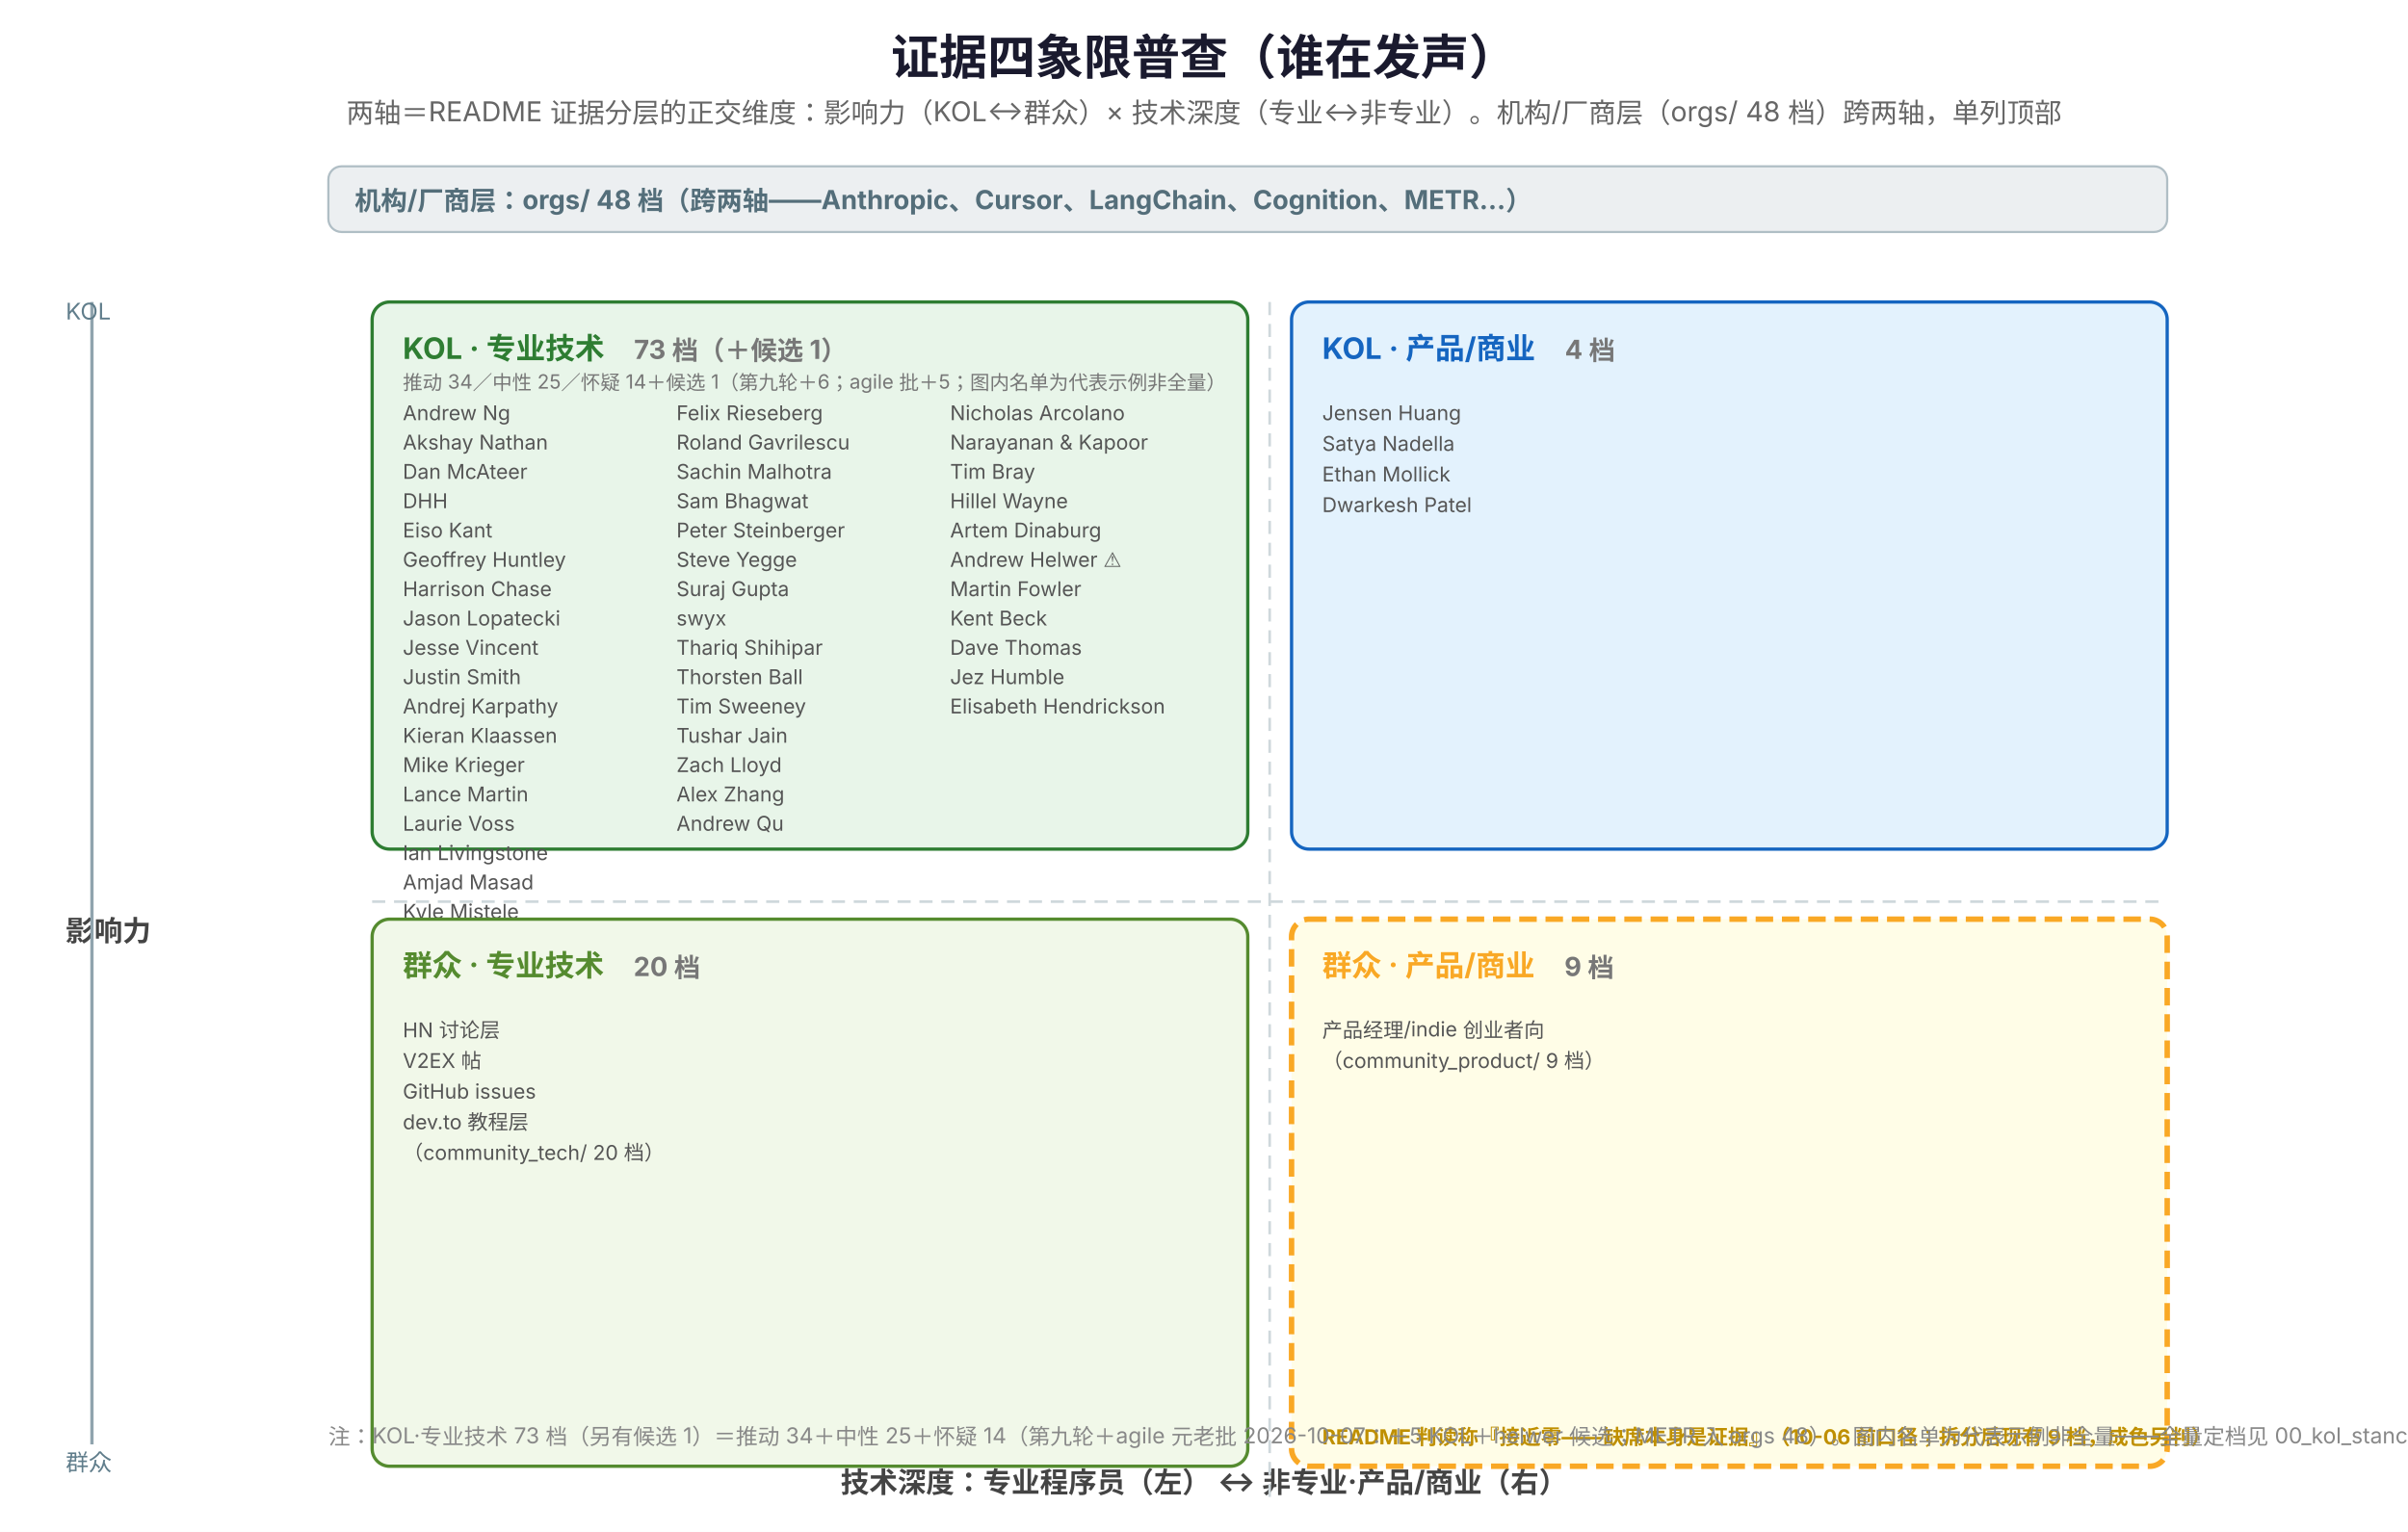
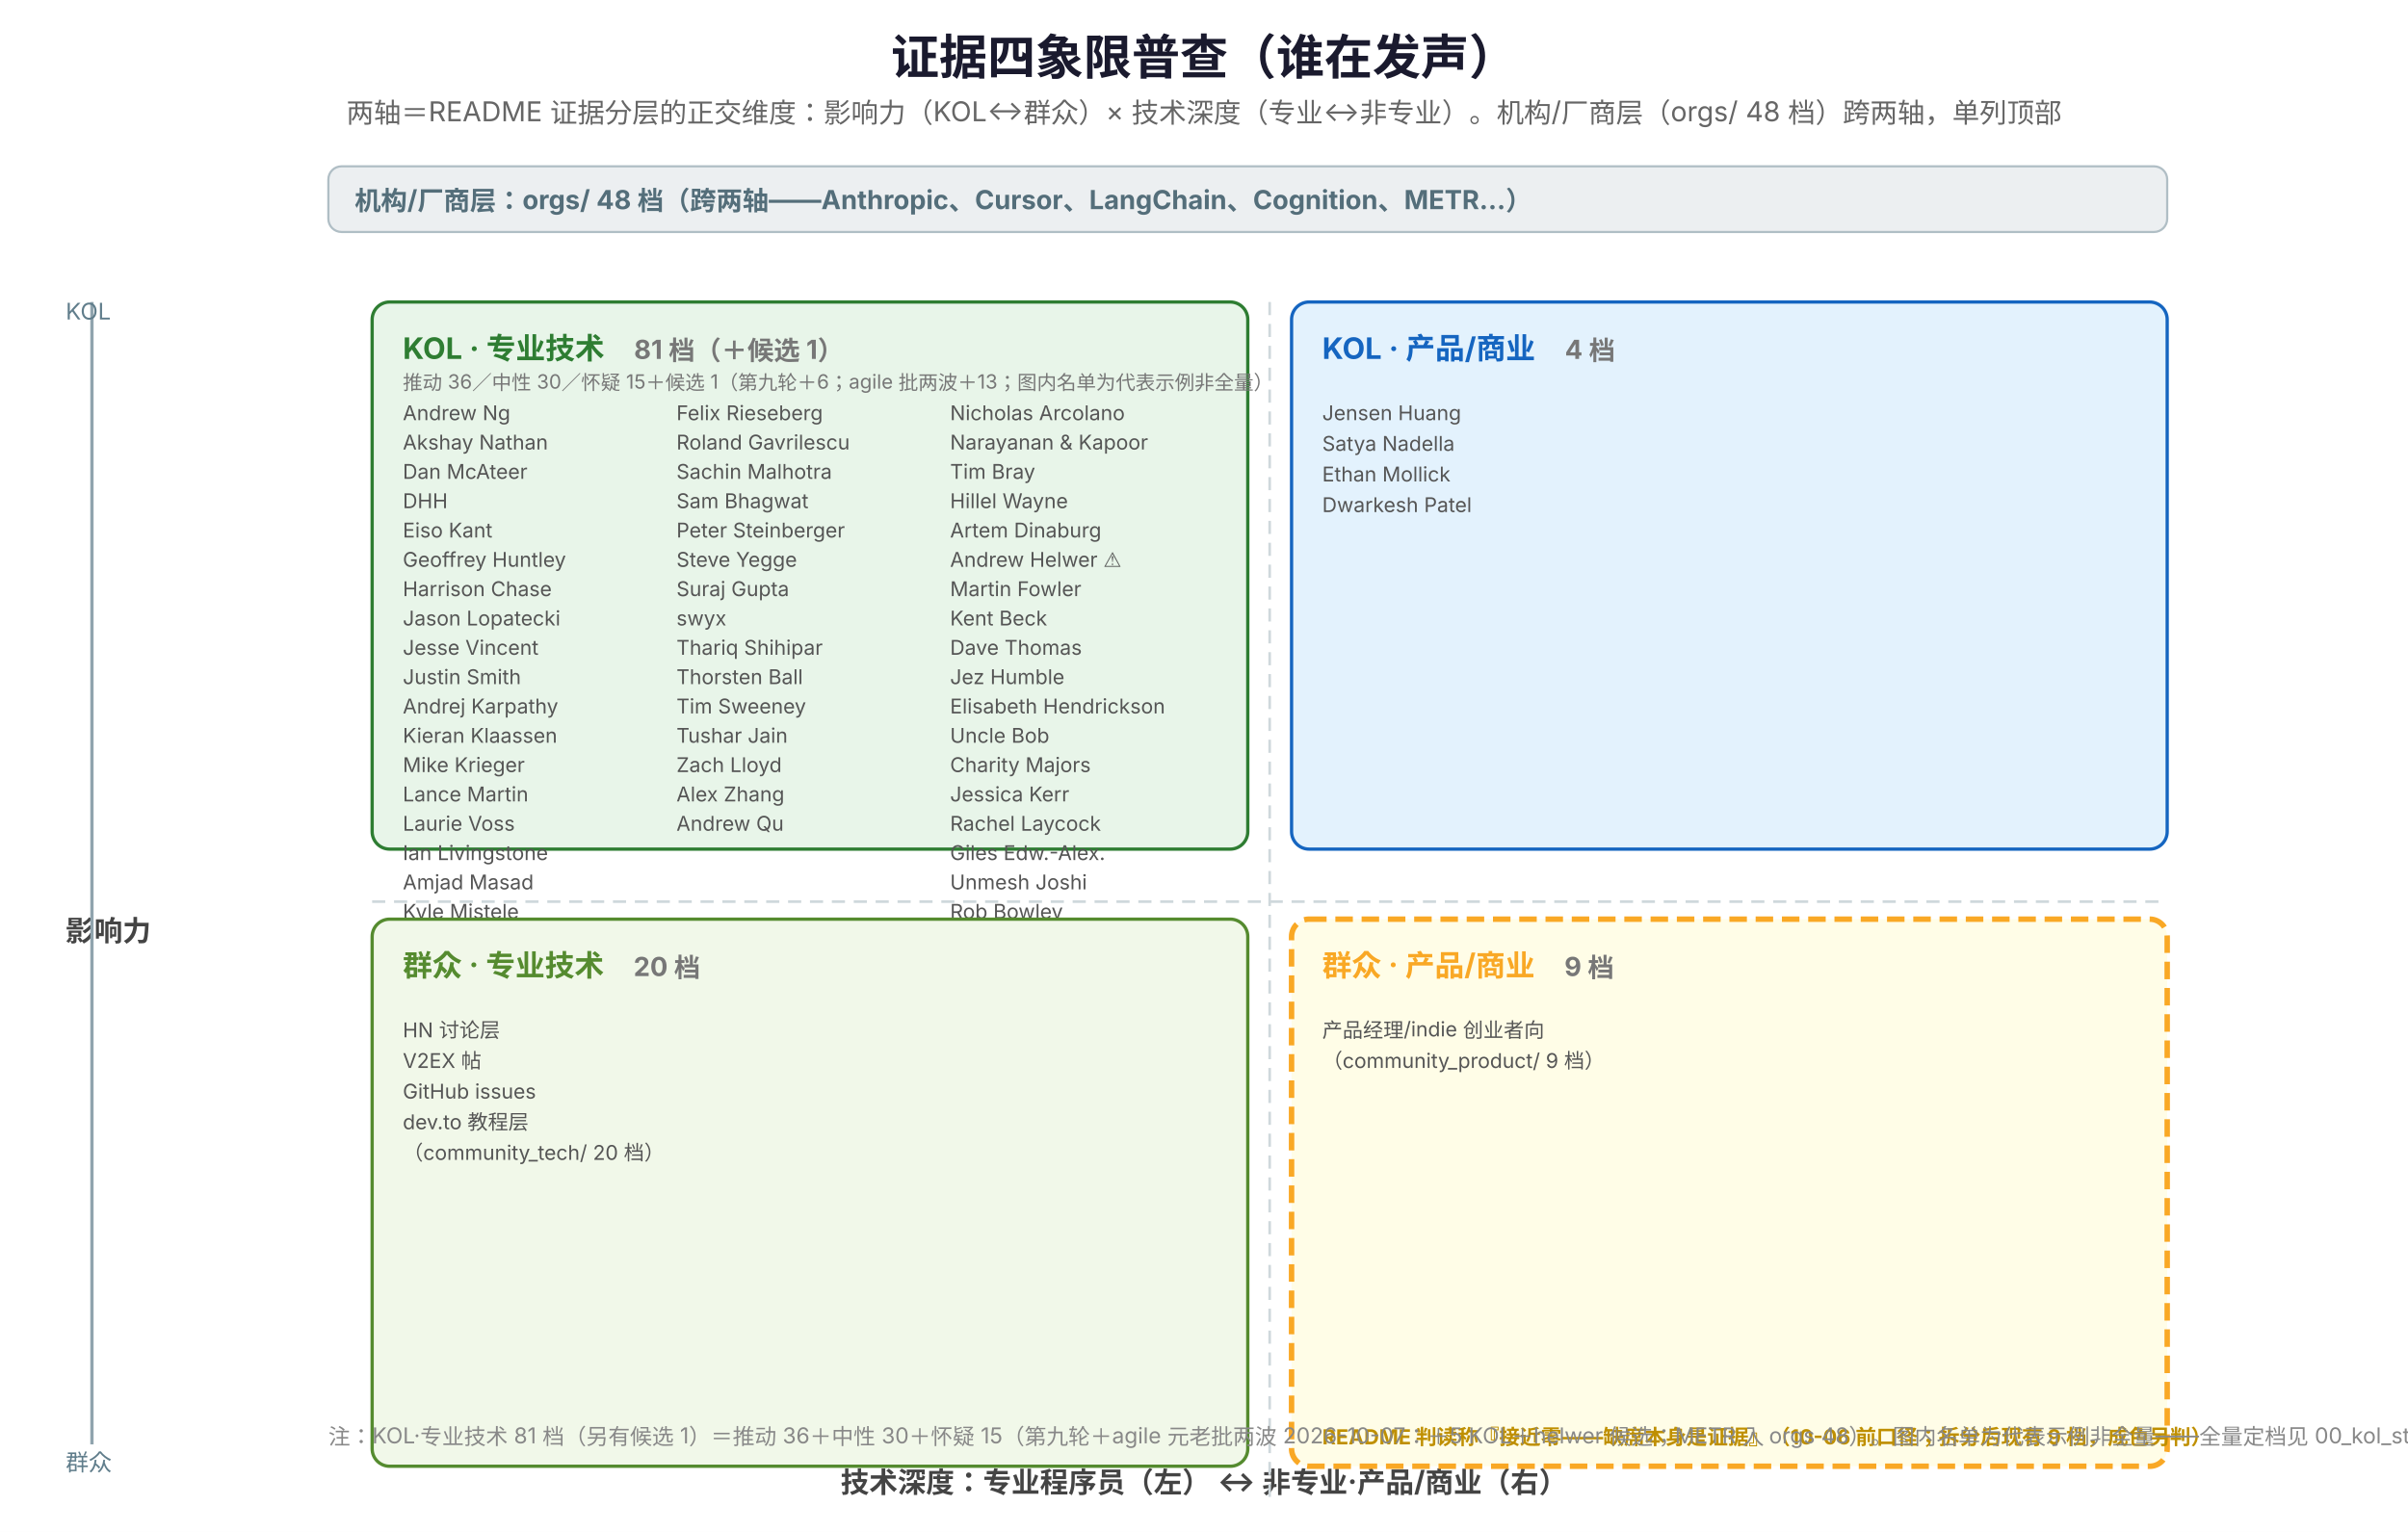
<svg xmlns="http://www.w3.org/2000/svg" viewBox="0 0 1100 700" font-family="-apple-system, &quot;PingFang SC&quot;, &quot;Microsoft YaHei&quot;, sans-serif">
  <rect width="1100" height="700" fill="#ffffff" />
  <text x="550.0" y="34" text-anchor="middle" font-size="22" font-weight="700" fill="#1a1a2e">证据四象限普查（谁在发声）</text>
  <text x="550.0" y="56" text-anchor="middle" font-size="12.5" fill="#666">两轴＝README 证据分层的正交维度：影响力（KOL↔群众）× 技术深度（专业↔非专业）。机构/厂商层（orgs/ 48 档）跨两轴，单列顶部</text>
  <rect x="150" y="76" width="840" height="30" fill="#eceff1" stroke="#b0bec5" rx="6" />
  <text x="162" y="96" font-size="12" fill="#546e7a" font-weight="700">机构/厂商层：orgs/ 48 档（跨两轴——Anthropic、Cursor、LangChain、Cognition、METR…）</text>
  <text x="30" y="430" font-size="13" font-weight="700" fill="#444">影响力</text>
  <line x1="42" y1="138" x2="42" y2="660" stroke="#90a4ae" stroke-width="1.5" />
  <text x="30" y="146" font-size="10.5" fill="#607d8b">KOL</text>
  <text x="30" y="672" font-size="10.5" fill="#607d8b">群众</text>
  <text x="550.0" y="682" text-anchor="middle" font-size="13" font-weight="700" fill="#444">技术深度：专业程序员（左） ↔ 非专业·产品/商业（右）</text>
  <rect x="170" y="138" width="400" height="250" fill="#e8f5e9" stroke="#2e7d32" stroke-width="1.5" rx="8" />
-   <text x="184" y="164" font-size="13.5" font-weight="700" fill="#2e7d32">KOL · 专业技术　<tspan fill="#777" font-size="12">73 档（＋候选 1）</tspan>
+   <text x="184" y="164" font-size="13.5" font-weight="700" fill="#2e7d32">KOL · 专业技术　<tspan fill="#777" font-size="12">81 档（＋候选 1）</tspan>
  </text>
-   <text x="184" y="178" font-size="9" fill="#777">推动 34／中性 25／怀疑 14＋候选 1（第九轮＋6；agile 批＋5；图内名单为代表示例非全量）</text>
+   <text x="184" y="178" font-size="9" fill="#777">推动 36／中性 30／怀疑 15＋候选 1（第九轮＋6；agile 批两波＋13；图内名单为代表示例非全量）</text>
  <text x="184" y="192.0" font-size="9.3" fill="#555">Andrew Ng</text>
  <text x="184" y="205.4" font-size="9.3" fill="#555">Akshay Nathan</text>
  <text x="184" y="218.8" font-size="9.3" fill="#555">Dan McAteer</text>
  <text x="184" y="232.2" font-size="9.3" fill="#555">DHH</text>
  <text x="184" y="245.6" font-size="9.3" fill="#555">Eiso Kant</text>
  <text x="184" y="259.0" font-size="9.3" fill="#555">Geoffrey Huntley</text>
  <text x="184" y="272.4" font-size="9.3" fill="#555">Harrison Chase</text>
  <text x="184" y="285.8" font-size="9.3" fill="#555">Jason Lopatecki</text>
  <text x="184" y="299.2" font-size="9.3" fill="#555">Jesse Vincent</text>
  <text x="184" y="312.6" font-size="9.3" fill="#555">Justin Smith</text>
  <text x="184" y="326.0" font-size="9.3" fill="#555">Andrej Karpathy</text>
  <text x="184" y="339.4" font-size="9.3" fill="#555">Kieran Klaassen</text>
  <text x="184" y="352.8" font-size="9.3" fill="#555">Mike Krieger</text>
  <text x="184" y="366.2" font-size="9.3" fill="#555">Lance Martin</text>
  <text x="184" y="379.6" font-size="9.3" fill="#555">Laurie Voss</text>
  <text x="184" y="393.0" font-size="9.3" fill="#555">Ian Livingstone</text>
  <text x="184" y="406.4" font-size="9.3" fill="#555">Amjad Masad</text>
  <text x="184" y="419.8" font-size="9.3" fill="#555">Kyle Mistele</text>
  <text x="184" y="433.2" font-size="9.3" fill="#555">Addy Osmani</text>
  <text x="184" y="446.6" font-size="9.3" fill="#555">Patrick Debois</text>
  <text x="184" y="460.0" font-size="9.3" fill="#555">Guillermo Rauch</text>
  <text x="309" y="192.0" font-size="9.3" fill="#555">Felix Rieseberg</text>
  <text x="309" y="205.4" font-size="9.3" fill="#555">Roland Gavrilescu</text>
  <text x="309" y="218.8" font-size="9.3" fill="#555">Sachin Malhotra</text>
  <text x="309" y="232.2" font-size="9.3" fill="#555">Sam Bhagwat</text>
  <text x="309" y="245.6" font-size="9.3" fill="#555">Peter Steinberger</text>
  <text x="309" y="259.0" font-size="9.3" fill="#555">Steve Yegge</text>
  <text x="309" y="272.4" font-size="9.3" fill="#555">Suraj Gupta</text>
  <text x="309" y="285.8" font-size="9.3" fill="#555">swyx</text>
  <text x="309" y="299.2" font-size="9.3" fill="#555">Thariq Shihipar</text>
  <text x="309" y="312.6" font-size="9.3" fill="#555">Thorsten Ball</text>
  <text x="309" y="326.0" font-size="9.3" fill="#555">Tim Sweeney</text>
  <text x="309" y="339.4" font-size="9.3" fill="#555">Tushar Jain</text>
  <text x="309" y="352.8" font-size="9.3" fill="#555">Zach Lloyd</text>
  <text x="309" y="366.2" font-size="9.3" fill="#555">Alex Zhang</text>
  <text x="309" y="379.6" font-size="9.3" fill="#555">Andrew Qu</text>
  <text x="434" y="192.0" font-size="9.3" fill="#555">Nicholas Arcolano</text>
  <text x="434" y="205.4" font-size="9.3" fill="#555">Narayanan &amp; Kapoor</text>
  <text x="434" y="218.8" font-size="9.3" fill="#555">Tim Bray</text>
  <text x="434" y="232.2" font-size="9.3" fill="#555">Hillel Wayne</text>
  <text x="434" y="245.6" font-size="9.3" fill="#555">Artem Dinaburg</text>
  <text x="434" y="259.0" font-size="9.3" fill="#555">Andrew Helwer ⚠️</text>
  <text x="434" y="272.4" font-size="9.3" fill="#555">Martin Fowler</text>
  <text x="434" y="285.8" font-size="9.3" fill="#555">Kent Beck</text>
  <text x="434" y="299.2" font-size="9.3" fill="#555">Dave Thomas</text>
  <text x="434" y="312.6" font-size="9.3" fill="#555">Jez Humble</text>
  <text x="434" y="326.0" font-size="9.3" fill="#555">Elisabeth Hendrickson</text>
+   <text x="434" y="339.4" font-size="9.3" fill="#555">Uncle Bob</text>
+   <text x="434" y="352.8" font-size="9.3" fill="#555">Charity Majors</text>
+   <text x="434" y="366.2" font-size="9.3" fill="#555">Jessica Kerr</text>
+   <text x="434" y="379.6" font-size="9.3" fill="#555">Rachel Laycock</text>
+   <text x="434" y="393.0" font-size="9.3" fill="#555">Giles Edw.-Alex.</text>
+   <text x="434" y="406.4" font-size="9.3" fill="#555">Unmesh Joshi</text>
+   <text x="434" y="419.8" font-size="9.3" fill="#555">Rob Bowley</text>
+   <text x="434" y="433.2" font-size="9.3" fill="#555">Hefley &amp; Magennis</text>
  <rect x="590" y="138" width="400" height="250" fill="#e3f2fd" stroke="#1565c0" stroke-width="1.5" rx="8" />
  <text x="604" y="164" font-size="13.5" font-weight="700" fill="#1565c0">KOL · 产品/商业　<tspan fill="#777" font-size="12">4 档</tspan>
  </text>
  <text x="604" y="192" font-size="9.3" fill="#555">Jensen Huang</text>
  <text x="604" y="206" font-size="9.3" fill="#555">Satya Nadella</text>
  <text x="604" y="220" font-size="9.3" fill="#555">Ethan Mollick</text>
  <text x="604" y="234" font-size="9.3" fill="#555">Dwarkesh Patel</text>
  <rect x="170" y="420" width="400" height="250" fill="#f1f8e9" stroke="#558b2f" stroke-width="1.5" rx="8" />
  <text x="184" y="446" font-size="13.5" font-weight="700" fill="#558b2f">群众 · 专业技术　<tspan fill="#777" font-size="12">20 档</tspan>
  </text>
  <text x="184" y="474" font-size="9.3" fill="#555">HN 讨论层</text>
  <text x="184" y="488" font-size="9.3" fill="#555">V2EX 帖</text>
  <text x="184" y="502" font-size="9.3" fill="#555">GitHub issues</text>
  <text x="184" y="516" font-size="9.3" fill="#555">dev.to 教程层</text>
  <text x="184" y="530" font-size="9.3" fill="#555">（community_tech/ 20 档）</text>
  <rect x="590" y="420" width="400" height="250" fill="#fffde7" stroke="#f9a825" stroke-width="2.5" stroke-dasharray="8,4" rx="8" />
  <text x="604" y="446" font-size="13.5" font-weight="700" fill="#f9a825">群众 · 产品/商业　<tspan fill="#777" font-size="12">9 档</tspan>
  </text>
  <text x="604" y="474" font-size="9.3" fill="#555">产品经理/indie 创业者向</text>
  <text x="604" y="488" font-size="9.3" fill="#555">（community_product/ 9 档）</text>
  <text x="604" y="660" font-size="9.5" fill="#bf8f00" font-weight="700">README 判读称『接近零——缺席本身是证据』（10-06 前口径；拆分后现有 9 档，成色另判）</text>
  <line x1="580" y1="138" x2="580" y2="688" stroke="#cfd8dc" stroke-width="1.2" stroke-dasharray="6,4" />
  <line x1="170" y1="412" x2="990" y2="412" stroke="#cfd8dc" stroke-width="1.2" stroke-dasharray="6,4" />
-   <text x="150" y="660" font-size="10" fill="#888">注：KOL·专业技术 73 档（另有候选 1）＝推动 34＋中性 25＋怀疑 14（第九轮＋agile 元老批 2026-10-07：＋5 KOL＋helwer 候选；METR 入 orgs 48）。图内名单为代表示例非全量——全量定档见 00_kol_stance_map §五。判读权威在 README 证据分层节＋kol-roster §A2</text>
+   <text x="150" y="660" font-size="10" fill="#888">注：KOL·专业技术 81 档（另有候选 1）＝推动 36＋中性 30＋怀疑 15（第九轮＋agile 元老批两波 2026-10-07：＋5 KOL＋helwer 候选；METR 入 orgs 48）。图内名单为代表示例非全量——全量定档见 00_kol_stance_map §五。判读权威在 README 证据分层节＋kol-roster §A2</text>
</svg>
